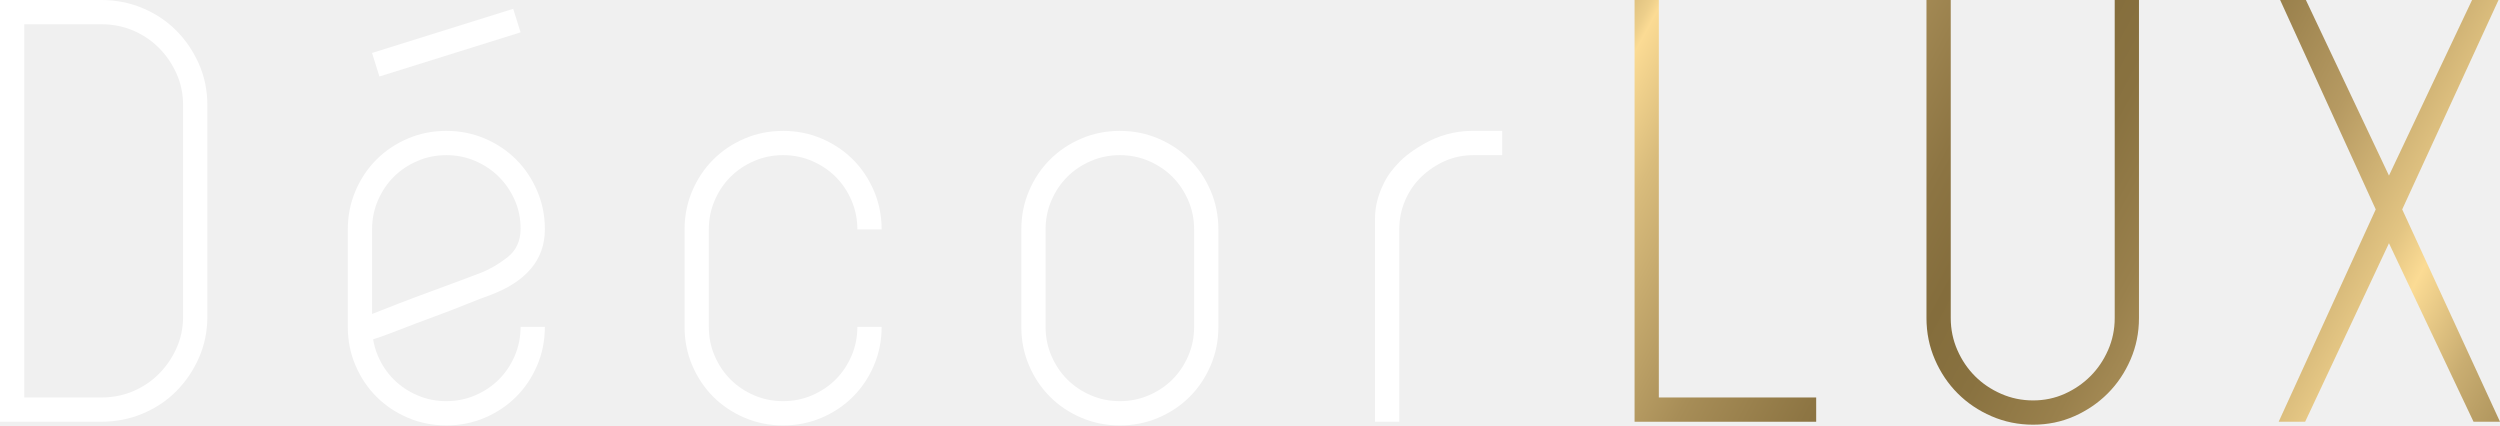
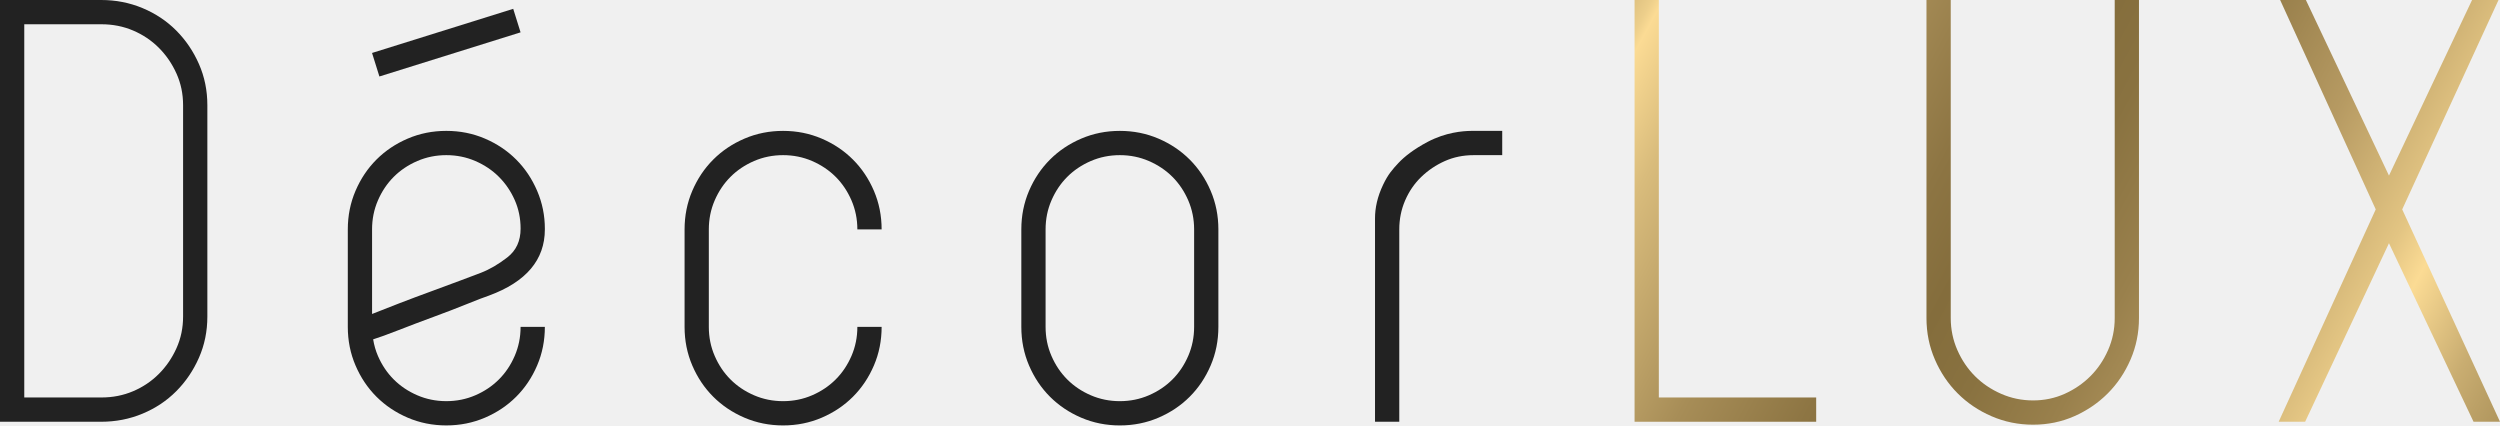
<svg xmlns="http://www.w3.org/2000/svg" version="1.1" id="Layer_1" x="0px" y="0px" viewBox="0 0 565.962 96.309" style="enable-background:new 0 0 565.962 96.309;" xml:space="preserve">
  <g>
-     <path style="fill:#FFFFFF;" d="M22.901,0c3.314,0,6.437,0.611,9.366,1.832c2.928,1.222,5.473,2.913,7.628,5.076   c2.154,2.165,3.869,4.69,5.14,7.575c1.27,2.886,1.907,5.992,1.907,9.321v47.869c0,3.33-0.637,6.439-1.907,9.322   c-1.271,2.888-2.986,5.41-5.14,7.575c-2.155,2.163-4.7,3.856-7.628,5.076c-2.929,1.222-6.053,1.832-9.366,1.832H5.494H4.161H0V0   h4.161h1.332H22.901z M41.448,23.803c0-2.55-0.498-4.936-1.497-7.157c-0.999-2.219-2.331-4.161-3.995-5.827   c-1.665-1.664-3.608-2.967-5.827-3.912c-2.222-0.941-4.607-1.414-7.157-1.414H5.494v84.489h17.478c2.55,0,4.936-0.47,7.157-1.414   c2.219-0.942,4.161-2.248,5.827-3.913c1.664-1.664,2.996-3.604,3.995-5.825c0.999-2.219,1.497-4.604,1.497-7.159V23.803z" />
+     <path style="fill:#222;" d="M22.901,0c3.314,0,6.437,0.611,9.366,1.832c2.928,1.222,5.473,2.913,7.628,5.076   c2.154,2.165,3.869,4.69,5.14,7.575c1.27,2.886,1.907,5.992,1.907,9.321v47.869c0,3.33-0.637,6.439-1.907,9.322   c-1.271,2.888-2.986,5.41-5.14,7.575c-2.155,2.163-4.7,3.856-7.628,5.076c-2.929,1.222-6.053,1.832-9.366,1.832H5.494H4.161H0V0   h4.161h1.332H22.901z M41.448,23.803c0-2.55-0.498-4.936-1.497-7.157c-0.999-2.219-2.331-4.161-3.995-5.827   c-1.665-1.664-3.608-2.967-5.827-3.912c-2.222-0.941-4.607-1.414-7.157-1.414H5.494v84.489h17.478c2.55,0,4.936-0.47,7.157-1.414   c2.219-0.942,4.161-2.248,5.827-3.913c1.664-1.664,2.996-3.604,3.995-5.825c0.999-2.219,1.497-4.604,1.497-7.159V23.803z" />
    <g>
-       <rect x="84.298" y="6.865" transform="matrix(0.9544 -0.2984 0.2984 0.9544 1.7227 30.5921)" style="fill:#FFFFFF;" width="33.485" height="5.58" />
-       <path style="fill:#FFFFFF;" d="M98.128,71.744c2.717-0.998,5.242-1.969,7.574-2.913c2.33-0.941,3.995-1.582,4.994-1.914    c8.431-3.107,12.651-8.1,12.651-14.982v-0.167c0-2.996-0.583-5.852-1.748-8.573c-1.166-2.718-2.746-5.077-4.744-7.074    c-1.997-1.998-4.356-3.58-7.074-4.744c-2.721-1.166-5.634-1.748-8.739-1.748c-3.108,0-6.021,0.583-8.739,1.748    c-2.721,1.164-5.077,2.746-7.075,4.744c-1.997,1.997-3.579,4.356-4.743,7.074c-1.166,2.721-1.748,5.634-1.748,8.739v22.067    c0,3.108,0.583,6.021,1.748,8.739c1.164,2.721,2.746,5.077,4.743,7.074c1.998,1.998,4.354,3.579,7.075,4.744    c2.718,1.166,5.631,1.748,8.739,1.748c3.105,0,6.018-0.583,8.739-1.748c2.718-1.166,5.077-2.746,7.074-4.744    c1.998-1.997,3.579-4.353,4.744-7.074c1.166-2.718,1.748-5.631,1.748-8.739h-5.494c0,2.33-0.445,4.524-1.332,6.575    c-0.889,2.055-2.08,3.83-3.579,5.327c-1.499,1.499-3.275,2.692-5.327,3.579c-2.054,0.889-4.245,1.332-6.575,1.332    c-2.331,0-4.524-0.443-6.576-1.332c-2.054-0.887-3.828-2.08-5.326-3.579c-1.499-1.497-2.692-3.272-3.58-5.327    c-0.521-1.2-0.869-2.456-1.084-3.753c1.421-0.446,3.325-1.138,5.745-2.083C92.772,73.742,95.407,72.743,98.128,71.744z     M84.229,51.936c0-2.33,0.441-4.521,1.331-6.576c0.888-2.051,2.081-3.828,3.58-5.326c1.497-1.499,3.272-2.689,5.326-3.579    c2.052-0.888,4.245-1.332,6.576-1.332c2.33,0,4.521,0.444,6.575,1.332c2.052,0.889,3.828,2.08,5.327,3.579    c1.499,1.497,2.689,3.246,3.579,5.244c0.887,1.997,1.332,4.161,1.332,6.491c0,2.775-0.999,4.939-2.996,6.493    c-1.998,1.554-3.995,2.72-5.993,3.495c-0.889,0.333-2.359,0.889-4.411,1.664c-2.055,0.778-4.302,1.611-6.741,2.498    c-2.442,0.889-4.886,1.805-7.325,2.746c-2.442,0.945-4.495,1.748-6.158,2.414V51.936z" />
+       <rect x="84.298" y="6.865" transform="matrix(0.9544 -0.2984 0.2984 0.9544 1.7227 30.5921)" style="fill:#222;" width="33.485" height="5.58" />
+       <path style="fill:#222;" d="M98.128,71.744c2.717-0.998,5.242-1.969,7.574-2.913c2.33-0.941,3.995-1.582,4.994-1.914    c8.431-3.107,12.651-8.1,12.651-14.982v-0.167c0-2.996-0.583-5.852-1.748-8.573c-1.166-2.718-2.746-5.077-4.744-7.074    c-1.997-1.998-4.356-3.58-7.074-4.744c-2.721-1.166-5.634-1.748-8.739-1.748c-3.108,0-6.021,0.583-8.739,1.748    c-2.721,1.164-5.077,2.746-7.075,4.744c-1.997,1.997-3.579,4.356-4.743,7.074c-1.166,2.721-1.748,5.634-1.748,8.739v22.067    c0,3.108,0.583,6.021,1.748,8.739c1.164,2.721,2.746,5.077,4.743,7.074c1.998,1.998,4.354,3.579,7.075,4.744    c2.718,1.166,5.631,1.748,8.739,1.748c3.105,0,6.018-0.583,8.739-1.748c2.718-1.166,5.077-2.746,7.074-4.744    c1.998-1.997,3.579-4.353,4.744-7.074c1.166-2.718,1.748-5.631,1.748-8.739h-5.494c0,2.33-0.445,4.524-1.332,6.575    c-0.889,2.055-2.08,3.83-3.579,5.327c-1.499,1.499-3.275,2.692-5.327,3.579c-2.054,0.889-4.245,1.332-6.575,1.332    c-2.331,0-4.524-0.443-6.576-1.332c-2.054-0.887-3.828-2.08-5.326-3.579c-1.499-1.497-2.692-3.272-3.58-5.327    c-0.521-1.2-0.869-2.456-1.084-3.753c1.421-0.446,3.325-1.138,5.745-2.083C92.772,73.742,95.407,72.743,98.128,71.744z     M84.229,51.936c0-2.33,0.441-4.521,1.331-6.576c0.888-2.051,2.081-3.828,3.58-5.326c1.497-1.499,3.272-2.689,5.326-3.579    c2.052-0.888,4.245-1.332,6.576-1.332c2.33,0,4.521,0.444,6.575,1.332c2.052,0.889,3.828,2.08,5.327,3.579    c1.499,1.497,2.689,3.246,3.579,5.244c0.887,1.997,1.332,4.161,1.332,6.491c0,2.775-0.999,4.939-2.996,6.493    c-1.998,1.554-3.995,2.72-5.993,3.495c-0.889,0.333-2.359,0.889-4.411,1.664c-2.055,0.778-4.302,1.611-6.741,2.498    c-2.442,0.889-4.886,1.805-7.325,2.746c-2.442,0.945-4.495,1.748-6.158,2.414V51.936z" />
    </g>
-     <path style="fill:#FFFFFF;" d="M177.28,90.816c2.33,0,4.521-0.443,6.575-1.332c2.052-0.887,3.828-2.08,5.327-3.579   c1.499-1.497,2.689-3.272,3.579-5.327c0.887-2.051,1.332-4.245,1.332-6.575h5.494c0,3.108-0.583,6.021-1.748,8.739   c-1.166,2.721-2.746,5.077-4.744,7.074c-1.997,1.998-4.356,3.579-7.074,4.744c-2.721,1.166-5.634,1.748-8.739,1.748   c-3.108,0-6.021-0.583-8.739-1.748c-2.721-1.166-5.077-2.746-7.075-4.744c-1.997-1.997-3.579-4.353-4.743-7.074   c-1.166-2.718-1.748-5.631-1.748-8.739V51.936c0-3.105,0.583-6.018,1.748-8.739c1.164-2.718,2.746-5.077,4.743-7.074   c1.998-1.998,4.354-3.58,7.075-4.744c2.718-1.166,5.631-1.748,8.739-1.748c3.105,0,6.018,0.583,8.739,1.748   c2.718,1.164,5.077,2.746,7.074,4.744c1.998,1.997,3.579,4.356,4.744,7.074c1.166,2.721,1.748,5.634,1.748,8.739h-5.494   c0-2.33-0.445-4.521-1.332-6.576c-0.889-2.051-2.08-3.828-3.579-5.326c-1.499-1.499-3.275-2.689-5.327-3.579   c-2.054-0.888-4.245-1.332-6.575-1.332c-2.331,0-4.524,0.444-6.576,1.332c-2.054,0.889-3.828,2.08-5.326,3.579   c-1.499,1.497-2.692,3.275-3.58,5.326c-0.889,2.055-1.331,4.246-1.331,6.576v22.067c0,2.33,0.441,4.524,1.331,6.575   c0.888,2.055,2.081,3.83,3.58,5.327c1.497,1.499,3.272,2.692,5.326,3.579C172.756,90.373,174.948,90.816,177.28,90.816z" />
-     <path style="fill:#FFFFFF;" d="M253.518,96.309c-3.108,0-6.021-0.583-8.739-1.748c-2.721-1.166-5.077-2.746-7.075-4.744   c-1.997-1.997-3.579-4.353-4.743-7.074c-1.166-2.718-1.748-5.631-1.748-8.739V51.936c0-3.105,0.583-6.018,1.748-8.739   c1.164-2.718,2.746-5.077,4.743-7.074c1.998-1.998,4.354-3.58,7.075-4.744c2.718-1.166,5.631-1.748,8.739-1.748   c3.105,0,6.018,0.583,8.739,1.748c2.718,1.164,5.077,2.746,7.074,4.744c1.998,1.997,3.579,4.356,4.744,7.074   c1.166,2.721,1.748,5.634,1.748,8.739v22.067c0,3.108-0.583,6.021-1.748,8.739c-1.166,2.721-2.746,5.077-4.744,7.074   c-1.997,1.998-4.356,3.579-7.074,4.744C259.536,95.726,256.624,96.309,253.518,96.309z M253.518,35.123   c-2.331,0-4.524,0.444-6.576,1.332c-2.054,0.889-3.828,2.08-5.326,3.579c-1.499,1.497-2.692,3.275-3.58,5.326   c-0.889,2.055-1.331,4.246-1.331,6.576v22.067c0,2.33,0.441,4.524,1.331,6.575c0.888,2.055,2.081,3.83,3.58,5.327   c1.497,1.499,3.272,2.692,5.326,3.579c2.052,0.889,4.245,1.332,6.576,1.332c2.33,0,4.521-0.443,6.575-1.332   c2.052-0.887,3.828-2.08,5.327-3.579c1.499-1.497,2.689-3.272,3.579-5.327c0.887-2.051,1.332-4.245,1.332-6.575V51.936   c0-2.33-0.445-4.521-1.332-6.576c-0.889-2.051-2.08-3.828-3.579-5.326c-1.499-1.499-3.275-2.689-5.327-3.579   C258.039,35.567,255.848,35.123,253.518,35.123z" />
-     <path style="fill:#FFFFFF;" d="M316.571,36.915c1.312-1.413,3.48-3.139,6.63-4.798c4.087-2.153,7.882-2.465,9.888-2.486h6.991   v5.494h-6.491c-2.331,0-4.495,0.444-6.493,1.332c-1.997,0.889-3.774,2.08-5.327,3.579c-1.556,1.497-2.775,3.275-3.662,5.326   c-0.889,2.055-1.332,4.246-1.332,6.576v19.475v24.066h-5.492V71.411V51.936v-2.484c0-2.373,0.521-4.882,1.845-7.656   C314.256,39.43,315.291,38.293,316.571,36.915z" />
+     <path style="fill:#222;" d="M177.28,90.816c2.33,0,4.521-0.443,6.575-1.332c2.052-0.887,3.828-2.08,5.327-3.579   c1.499-1.497,2.689-3.272,3.579-5.327c0.887-2.051,1.332-4.245,1.332-6.575h5.494c0,3.108-0.583,6.021-1.748,8.739   c-1.166,2.721-2.746,5.077-4.744,7.074c-1.997,1.998-4.356,3.579-7.074,4.744c-2.721,1.166-5.634,1.748-8.739,1.748   c-3.108,0-6.021-0.583-8.739-1.748c-2.721-1.166-5.077-2.746-7.075-4.744c-1.997-1.997-3.579-4.353-4.743-7.074   c-1.166-2.718-1.748-5.631-1.748-8.739V51.936c0-3.105,0.583-6.018,1.748-8.739c1.164-2.718,2.746-5.077,4.743-7.074   c1.998-1.998,4.354-3.58,7.075-4.744c2.718-1.166,5.631-1.748,8.739-1.748c3.105,0,6.018,0.583,8.739,1.748   c2.718,1.164,5.077,2.746,7.074,4.744c1.998,1.997,3.579,4.356,4.744,7.074c1.166,2.721,1.748,5.634,1.748,8.739h-5.494   c0-2.33-0.445-4.521-1.332-6.576c-0.889-2.051-2.08-3.828-3.579-5.326c-1.499-1.499-3.275-2.689-5.327-3.579   c-2.054-0.888-4.245-1.332-6.575-1.332c-2.331,0-4.524,0.444-6.576,1.332c-2.054,0.889-3.828,2.08-5.326,3.579   c-1.499,1.497-2.692,3.275-3.58,5.326c-0.889,2.055-1.331,4.246-1.331,6.576v22.067c0,2.33,0.441,4.524,1.331,6.575   c0.888,2.055,2.081,3.83,3.58,5.327c1.497,1.499,3.272,2.692,5.326,3.579C172.756,90.373,174.948,90.816,177.28,90.816z" />
+     <path style="fill:#222;" d="M253.518,96.309c-3.108,0-6.021-0.583-8.739-1.748c-2.721-1.166-5.077-2.746-7.075-4.744   c-1.997-1.997-3.579-4.353-4.743-7.074c-1.166-2.718-1.748-5.631-1.748-8.739V51.936c0-3.105,0.583-6.018,1.748-8.739   c1.164-2.718,2.746-5.077,4.743-7.074c1.998-1.998,4.354-3.58,7.075-4.744c2.718-1.166,5.631-1.748,8.739-1.748   c3.105,0,6.018,0.583,8.739,1.748c2.718,1.164,5.077,2.746,7.074,4.744c1.998,1.997,3.579,4.356,4.744,7.074   c1.166,2.721,1.748,5.634,1.748,8.739v22.067c0,3.108-0.583,6.021-1.748,8.739c-1.166,2.721-2.746,5.077-4.744,7.074   c-1.997,1.998-4.356,3.579-7.074,4.744C259.536,95.726,256.624,96.309,253.518,96.309z M253.518,35.123   c-2.331,0-4.524,0.444-6.576,1.332c-2.054,0.889-3.828,2.08-5.326,3.579c-1.499,1.497-2.692,3.275-3.58,5.326   c-0.889,2.055-1.331,4.246-1.331,6.576v22.067c0,2.33,0.441,4.524,1.331,6.575c0.888,2.055,2.081,3.83,3.58,5.327   c1.497,1.499,3.272,2.692,5.326,3.579c2.052,0.889,4.245,1.332,6.576,1.332c2.33,0,4.521-0.443,6.575-1.332   c2.052-0.887,3.828-2.08,5.327-3.579c1.499-1.497,2.689-3.272,3.579-5.327c0.887-2.051,1.332-4.245,1.332-6.575V51.936   c0-2.33-0.445-4.521-1.332-6.576c-0.889-2.051-2.08-3.828-3.579-5.326c-1.499-1.499-3.275-2.689-5.327-3.579   C258.039,35.567,255.848,35.123,253.518,35.123z" />
+     <path style="fill:#222;" d="M316.571,36.915c1.312-1.413,3.48-3.139,6.63-4.798c4.087-2.153,7.882-2.465,9.888-2.486h6.991   v5.494h-6.491c-2.331,0-4.495,0.444-6.493,1.332c-1.997,0.889-3.774,2.08-5.327,3.579c-1.556,1.497-2.775,3.275-3.662,5.326   c-0.889,2.055-1.332,4.246-1.332,6.576v19.475v24.066h-5.492V71.411V51.936v-2.484c0-2.373,0.521-4.882,1.845-7.656   C314.256,39.43,315.291,38.293,316.571,36.915z" />
    <linearGradient id="SVGID_1_" gradientUnits="userSpaceOnUse" x1="304.699" y1="11.089" x2="574.402" y2="156.26">
      <stop offset="0" style="stop-color:#846D3C" />
      <stop offset="0.038" style="stop-color:#87703F" />
      <stop offset="0.074" style="stop-color:#927A46" />
      <stop offset="0.111" style="stop-color:#A58B55" />
      <stop offset="0.146" style="stop-color:#C2A66B" />
      <stop offset="0.182" style="stop-color:#EDCF8B" />
      <stop offset="0.189" style="stop-color:#FBDB94" />
      <stop offset="0.239" style="stop-color:#D9BC7C" />
      <stop offset="0.345" style="stop-color:#A78D57" />
      <stop offset="0.428" style="stop-color:#8D7543" />
      <stop offset="0.476" style="stop-color:#846D3C" />
      <stop offset="0.525" style="stop-color:#897240" />
      <stop offset="0.591" style="stop-color:#99804C" />
      <stop offset="0.667" style="stop-color:#B69A62" />
      <stop offset="0.75" style="stop-color:#E3C583" />
      <stop offset="0.778" style="stop-color:#FBDB94" />
      <stop offset="0.837" style="stop-color:#C9AD71" />
      <stop offset="0.907" style="stop-color:#A18852" />
      <stop offset="0.964" style="stop-color:#8B7442" />
      <stop offset="1" style="stop-color:#846D3C" />
    </linearGradient>
    <path style="fill:url(#SVGID_1_);" d="M411.156,89.983v5.494h-35.622h-5.494V0h5.494v89.983H411.156z" />
    <linearGradient id="SVGID_2_" gradientUnits="userSpaceOnUse" x1="326.224" y1="-28.899" x2="595.926" y2="116.272">
      <stop offset="0" style="stop-color:#846D3C" />
      <stop offset="0.038" style="stop-color:#87703F" />
      <stop offset="0.074" style="stop-color:#927A46" />
      <stop offset="0.111" style="stop-color:#A58B55" />
      <stop offset="0.146" style="stop-color:#C2A66B" />
      <stop offset="0.182" style="stop-color:#EDCF8B" />
      <stop offset="0.189" style="stop-color:#FBDB94" />
      <stop offset="0.239" style="stop-color:#D9BC7C" />
      <stop offset="0.345" style="stop-color:#A78D57" />
      <stop offset="0.428" style="stop-color:#8D7543" />
      <stop offset="0.476" style="stop-color:#846D3C" />
      <stop offset="0.525" style="stop-color:#897240" />
      <stop offset="0.591" style="stop-color:#99804C" />
      <stop offset="0.667" style="stop-color:#B69A62" />
      <stop offset="0.75" style="stop-color:#E3C583" />
      <stop offset="0.778" style="stop-color:#FBDB94" />
      <stop offset="0.837" style="stop-color:#C9AD71" />
      <stop offset="0.907" style="stop-color:#A18852" />
      <stop offset="0.964" style="stop-color:#8B7442" />
      <stop offset="1" style="stop-color:#846D3C" />
    </linearGradient>
    <path style="fill:url(#SVGID_2_);" d="M484.231,0v47.941v2.829v21.235c0,3.33-0.64,6.466-1.915,9.405   c-1.277,2.942-2.996,5.494-5.159,7.657c-2.165,2.165-4.69,3.887-7.575,5.161c-2.886,1.275-5.992,1.915-9.322,1.915   c-3.329,0-6.465-0.64-9.404-1.915c-2.942-1.274-5.494-2.996-7.658-5.161c-2.163-2.163-3.885-4.715-5.159-7.657   c-1.278-2.939-1.915-6.075-1.915-9.405V50.77v-2.829V0h5.494v47.941v2.829v21.235c0,2.555,0.5,4.968,1.497,7.242   c0.999,2.276,2.331,4.245,3.995,5.908c1.665,1.665,3.634,2.997,5.91,3.995c2.273,0.999,4.687,1.499,7.241,1.499   c2.552,0,4.937-0.5,7.159-1.499c2.219-0.998,4.161-2.33,5.825-3.995c1.665-1.664,2.997-3.633,3.995-5.908   c0.999-2.274,1.499-4.687,1.499-7.242V50.77v-2.829V0H484.231z" />
    <linearGradient id="SVGID_3_" gradientUnits="userSpaceOnUse" x1="342.43" y1="-59.007" x2="612.132" y2="86.164">
      <stop offset="0" style="stop-color:#846D3C" />
      <stop offset="0.038" style="stop-color:#87703F" />
      <stop offset="0.074" style="stop-color:#927A46" />
      <stop offset="0.111" style="stop-color:#A58B55" />
      <stop offset="0.146" style="stop-color:#C2A66B" />
      <stop offset="0.182" style="stop-color:#EDCF8B" />
      <stop offset="0.189" style="stop-color:#FBDB94" />
      <stop offset="0.239" style="stop-color:#D9BC7C" />
      <stop offset="0.345" style="stop-color:#A78D57" />
      <stop offset="0.428" style="stop-color:#8D7543" />
      <stop offset="0.476" style="stop-color:#846D3C" />
      <stop offset="0.525" style="stop-color:#897240" />
      <stop offset="0.591" style="stop-color:#99804C" />
      <stop offset="0.667" style="stop-color:#B69A62" />
      <stop offset="0.75" style="stop-color:#E3C583" />
      <stop offset="0.778" style="stop-color:#FBDB94" />
      <stop offset="0.837" style="stop-color:#C9AD71" />
      <stop offset="0.907" style="stop-color:#A18852" />
      <stop offset="0.964" style="stop-color:#8B7442" />
      <stop offset="1" style="stop-color:#846D3C" />
    </linearGradient>
    <path style="fill:url(#SVGID_3_);" d="M537.831,47.405L516.191,0h5.827l18.809,39.748L559.637,0h5.992l-21.805,47.405   l22.138,48.071h-5.992l-19.144-40.414l-18.976,40.414h-5.993L537.831,47.405z" />
  </g>
  <g>
</g>
  <g>
</g>
  <g>
</g>
  <g>
</g>
  <g>
</g>
  <g>
</g>
</svg>
